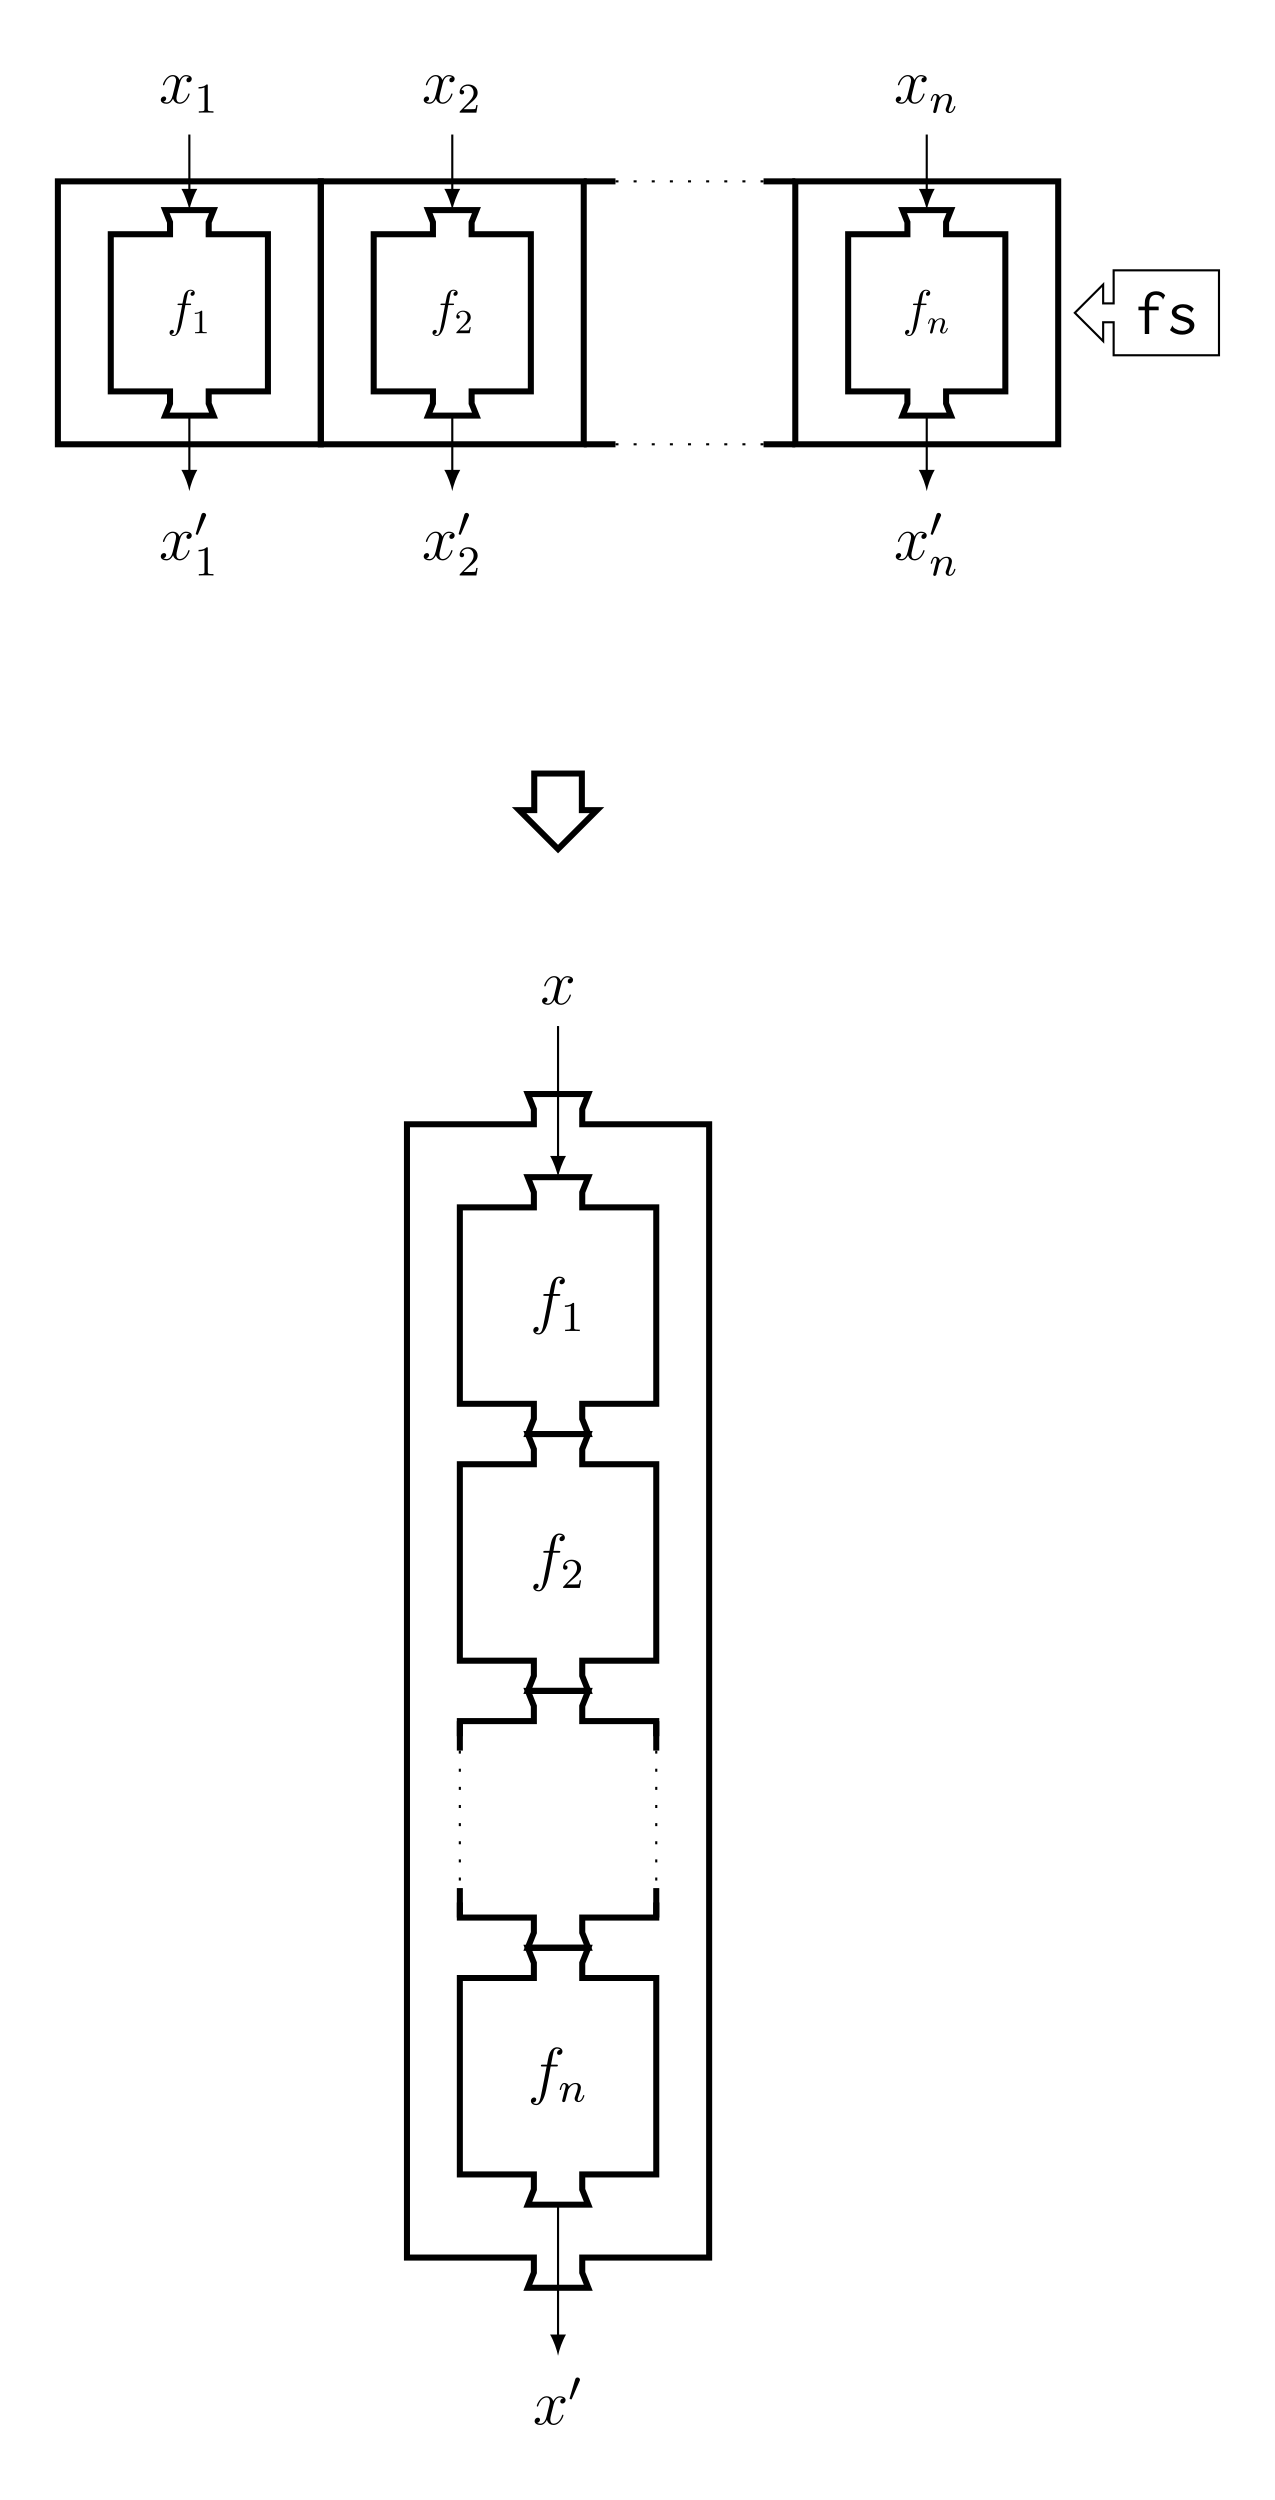
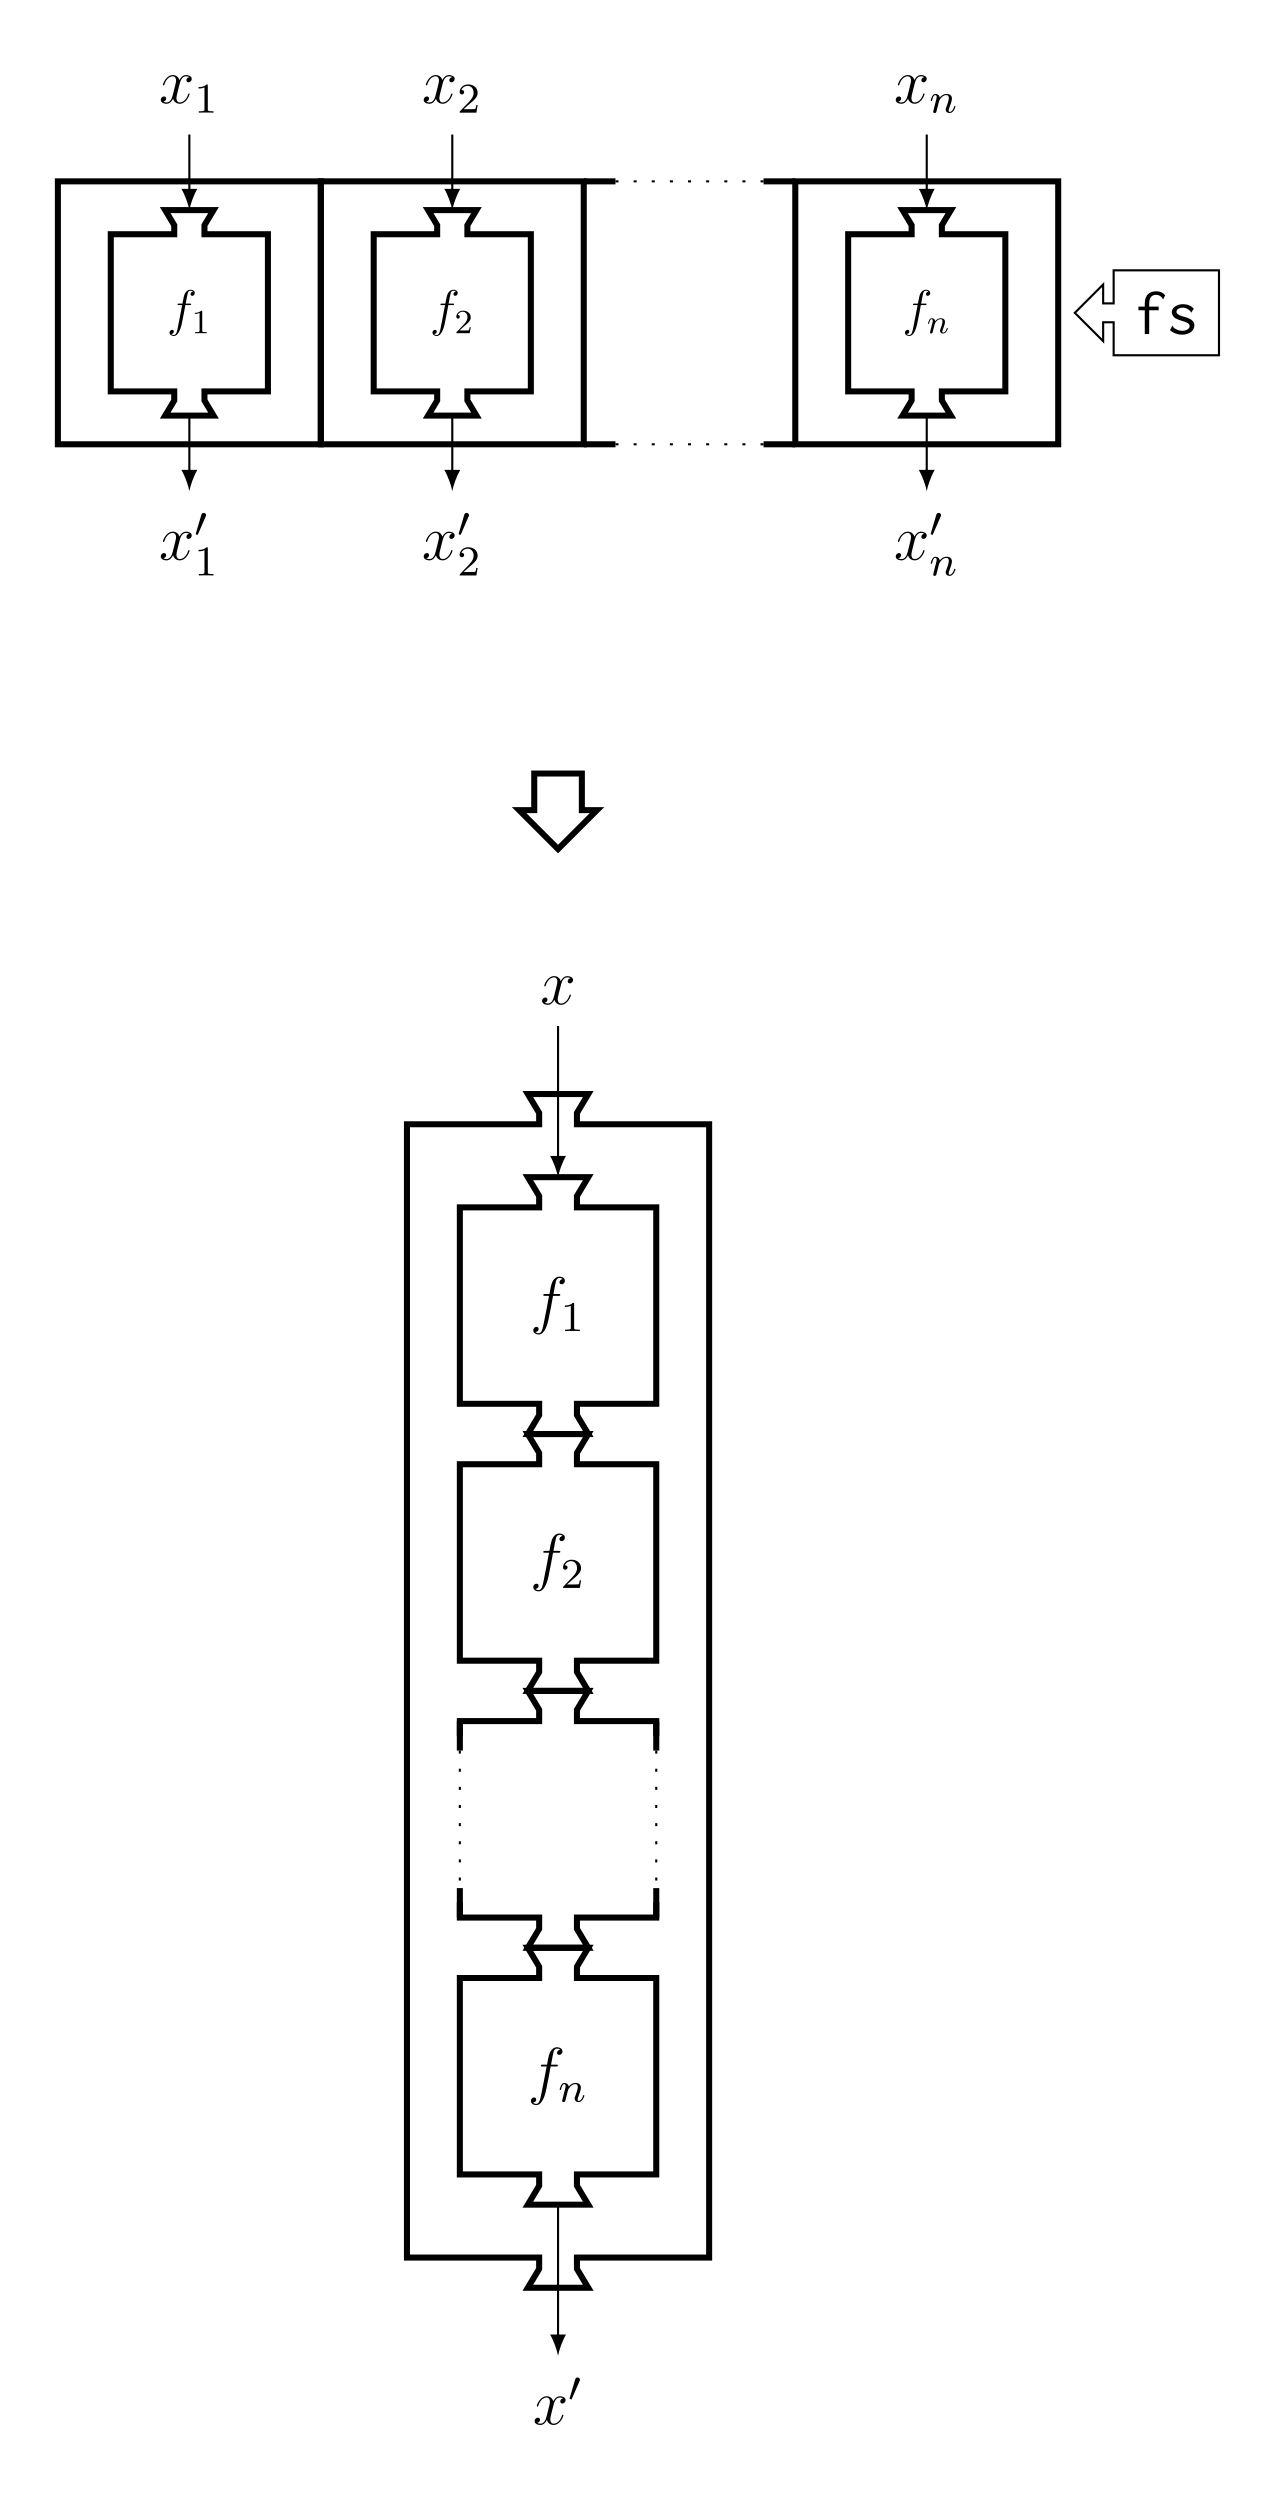
<svg xmlns="http://www.w3.org/2000/svg" xmlns:xlink="http://www.w3.org/1999/xlink" width="239.17pt" height="468.995pt" viewBox="0 0 239.17 468.995" version="1.1">
  <defs>
    <g>
      <symbol overflow="visible" id="glyph0-0">
        <path style="stroke:none;" d="" />
      </symbol>
      <symbol overflow="visible" id="glyph0-1">
        <path style="stroke:none;" d="M 4.266 -3.844 C 4.453 -3.844 4.531 -3.844 4.531 -4.031 C 4.531 -4.125 4.453 -4.125 4.281 -4.125 L 3.516 -4.125 C 3.688 -5.109 3.828 -5.781 3.906 -6.094 C 3.953 -6.328 4.156 -6.547 4.406 -6.547 C 4.609 -6.547 4.812 -6.453 4.906 -6.375 C 4.531 -6.328 4.422 -6.047 4.422 -5.891 C 4.422 -5.703 4.562 -5.578 4.75 -5.578 C 4.938 -5.578 5.219 -5.75 5.219 -6.109 C 5.219 -6.516 4.812 -6.734 4.406 -6.734 C 3.984 -6.734 3.578 -6.422 3.391 -6.047 C 3.219 -5.719 3.125 -5.375 2.906 -4.125 L 2.266 -4.125 C 2.078 -4.125 1.984 -4.125 1.984 -3.953 C 1.984 -3.844 2.047 -3.844 2.234 -3.844 L 2.844 -3.844 C 2.672 -2.953 2.281 -0.797 2.062 0.234 C 1.906 1.062 1.766 1.766 1.281 1.766 C 1.25 1.766 0.969 1.766 0.797 1.578 C 1.297 1.547 1.297 1.125 1.297 1.109 C 1.297 0.922 1.141 0.797 0.969 0.797 C 0.781 0.797 0.484 0.969 0.484 1.328 C 0.484 1.734 0.906 1.953 1.281 1.953 C 2.25 1.953 2.656 0.203 2.766 -0.281 C 2.938 -1.016 3.406 -3.562 3.453 -3.844 Z M 4.266 -3.844 " />
      </symbol>
      <symbol overflow="visible" id="glyph1-0">
        <path style="stroke:none;" d="" />
      </symbol>
      <symbol overflow="visible" id="glyph1-1">
        <path style="stroke:none;" d="M 2 -4.062 C 2 -4.234 1.984 -4.234 1.812 -4.234 C 1.562 -3.984 1.219 -3.828 0.609 -3.828 L 0.609 -3.625 C 0.781 -3.625 1.125 -3.625 1.5 -3.797 L 1.5 -0.516 C 1.5 -0.281 1.484 -0.203 0.875 -0.203 L 0.656 -0.203 L 0.656 0 C 0.906 -0.016 1.453 -0.016 1.75 -0.016 C 2.031 -0.016 2.594 -0.016 2.844 0 L 2.844 -0.203 L 2.625 -0.203 C 2.016 -0.203 2 -0.281 2 -0.516 Z M 2 -4.062 " />
      </symbol>
      <symbol overflow="visible" id="glyph1-2">
        <path style="stroke:none;" d="M 1.797 -1.297 C 1.906 -1.391 2.172 -1.609 2.266 -1.703 C 2.672 -2.062 3.047 -2.406 3.047 -2.984 C 3.047 -3.75 2.406 -4.234 1.609 -4.234 C 0.844 -4.234 0.344 -3.656 0.344 -3.094 C 0.344 -2.781 0.594 -2.734 0.672 -2.734 C 0.812 -2.734 1 -2.828 1 -3.078 C 1 -3.406 0.688 -3.406 0.609 -3.406 C 0.797 -3.875 1.219 -4.031 1.531 -4.031 C 2.125 -4.031 2.438 -3.531 2.438 -2.984 C 2.438 -2.328 1.969 -1.844 1.219 -1.078 L 0.422 -0.25 C 0.344 -0.172 0.344 -0.156 0.344 0 L 2.859 0 L 3.047 -1.141 L 2.844 -1.141 C 2.828 -1.016 2.766 -0.688 2.703 -0.578 C 2.656 -0.516 2.172 -0.516 2.078 -0.516 L 0.938 -0.516 Z M 1.797 -1.297 " />
      </symbol>
      <symbol overflow="visible" id="glyph2-0">
        <path style="stroke:none;" d="" />
      </symbol>
      <symbol overflow="visible" id="glyph2-1">
        <path style="stroke:none;" d="M 1.281 -1.047 C 1.297 -1.141 1.359 -1.391 1.375 -1.484 C 1.469 -1.828 1.469 -1.828 1.609 -2.047 C 1.828 -2.359 2.125 -2.641 2.547 -2.641 C 2.781 -2.641 2.906 -2.5 2.906 -2.203 C 2.906 -1.844 2.641 -1.125 2.531 -0.812 C 2.438 -0.594 2.438 -0.562 2.438 -0.484 C 2.438 -0.109 2.734 0.062 3.016 0.062 C 3.641 0.062 3.906 -0.828 3.906 -0.906 C 3.906 -0.969 3.844 -1 3.812 -1 C 3.734 -1 3.719 -0.953 3.703 -0.891 C 3.547 -0.359 3.281 -0.109 3.031 -0.109 C 2.938 -0.109 2.875 -0.172 2.875 -0.328 C 2.875 -0.469 2.938 -0.609 3 -0.766 C 3.094 -1.016 3.375 -1.75 3.375 -2.109 C 3.375 -2.578 3.047 -2.812 2.578 -2.812 C 2.062 -2.812 1.734 -2.5 1.547 -2.25 C 1.5 -2.609 1.219 -2.812 0.906 -2.812 C 0.672 -2.812 0.516 -2.672 0.406 -2.469 C 0.25 -2.172 0.188 -1.844 0.188 -1.844 C 0.188 -1.781 0.234 -1.75 0.281 -1.75 C 0.375 -1.75 0.375 -1.781 0.422 -1.938 C 0.5 -2.25 0.609 -2.641 0.875 -2.641 C 1.047 -2.641 1.078 -2.469 1.078 -2.328 C 1.078 -2.219 1.047 -2.094 1 -1.891 C 0.984 -1.844 0.891 -1.453 0.859 -1.375 L 0.625 -0.422 C 0.609 -0.312 0.562 -0.156 0.562 -0.141 C 0.562 0.016 0.688 0.062 0.766 0.062 C 0.891 0.062 0.984 -0.016 1.031 -0.094 C 1.047 -0.125 1.094 -0.344 1.125 -0.484 Z M 1.281 -1.047 " />
      </symbol>
      <symbol overflow="visible" id="glyph3-0">
        <path style="stroke:none;" d="" />
      </symbol>
      <symbol overflow="visible" id="glyph3-1">
        <path style="stroke:none;" d="M 4.094 -8.016 C 3.797 -8.016 3.516 -7.969 3.25 -7.891 C 3 -7.812 2.766 -7.656 2.562 -7.484 C 2.359 -7.297 2.203 -7.047 2.109 -6.766 C 1.984 -6.453 1.938 -6.094 1.938 -5.672 L 1.938 -5.141 L 0.75 -5.141 L 0.75 -4.453 L 1.938 -4.453 L 1.938 0 L 2.766 0 L 2.766 -4.453 L 4.547 -4.453 L 4.547 -5.141 L 2.766 -5.141 L 2.766 -5.562 C 2.766 -5.891 2.797 -6.188 2.844 -6.406 C 2.922 -6.641 3 -6.828 3.125 -6.953 C 3.234 -7.094 3.375 -7.203 3.531 -7.25 C 3.688 -7.312 3.859 -7.344 4.062 -7.344 C 4.312 -7.344 4.547 -7.281 4.75 -7.172 C 4.953 -7.047 5.125 -6.891 5.266 -6.719 C 5.266 -6.688 5.281 -6.641 5.281 -6.578 C 5.281 -6.516 5.312 -6.484 5.375 -6.484 L 5.766 -7.266 C 5.359 -7.766 4.797 -8.016 4.094 -8.016 Z M 4.094 -8.016 " />
      </symbol>
      <symbol overflow="visible" id="glyph3-2">
        <path style="stroke:none;" d="M 5.156 -4.734 C 4.656 -5.312 3.969 -5.594 3.125 -5.594 C 2.828 -5.594 2.547 -5.547 2.297 -5.469 C 2.031 -5.375 1.812 -5.266 1.625 -5.141 C 1.438 -5.016 1.297 -4.859 1.188 -4.672 C 1.078 -4.5 1.031 -4.312 1.031 -4.125 C 1.031 -3.938 1.062 -3.797 1.125 -3.641 C 1.188 -3.484 1.266 -3.359 1.375 -3.25 C 1.484 -3.125 1.594 -3.031 1.719 -2.938 C 1.859 -2.875 2.062 -2.766 2.344 -2.656 C 2.453 -2.625 2.688 -2.547 3.031 -2.438 C 3.547 -2.281 3.891 -2.141 4.094 -2 C 4.281 -1.859 4.375 -1.672 4.375 -1.469 C 4.375 -1.344 4.344 -1.219 4.25 -1.094 C 4.172 -1 4.062 -0.906 3.938 -0.844 C 3.797 -0.75 3.656 -0.688 3.484 -0.656 C 3.328 -0.625 3.172 -0.594 3.016 -0.594 C 2.859 -0.594 2.719 -0.609 2.562 -0.641 C 2.406 -0.656 2.266 -0.688 2.156 -0.75 C 1.891 -0.859 1.703 -0.969 1.562 -1.047 C 1.438 -1.141 1.344 -1.234 1.297 -1.297 C 1.25 -1.375 1.234 -1.438 1.219 -1.484 C 1.203 -1.547 1.188 -1.578 1.172 -1.609 L 0.688 -0.734 C 1.297 -0.172 2.062 0.125 2.984 0.125 C 3.328 0.125 3.656 0.078 3.938 -0.031 C 4.203 -0.109 4.453 -0.234 4.656 -0.391 C 4.859 -0.547 5 -0.734 5.109 -0.953 C 5.219 -1.172 5.266 -1.406 5.266 -1.641 C 5.266 -2.016 5.109 -2.312 4.828 -2.562 C 4.547 -2.828 4.062 -3.031 3.375 -3.219 C 3.078 -3.297 2.828 -3.375 2.656 -3.453 C 2.469 -3.531 2.312 -3.594 2.219 -3.672 C 2.109 -3.734 2.031 -3.812 1.984 -3.891 C 1.938 -3.969 1.906 -4.047 1.906 -4.141 C 1.906 -4.281 1.953 -4.391 2.016 -4.5 C 2.062 -4.594 2.156 -4.672 2.266 -4.734 C 2.359 -4.797 2.5 -4.859 2.625 -4.875 C 2.766 -4.922 2.922 -4.938 3.078 -4.938 C 3.406 -4.938 3.703 -4.859 3.969 -4.703 C 4.234 -4.547 4.438 -4.375 4.578 -4.203 C 4.594 -4.172 4.609 -4.141 4.609 -4.078 C 4.609 -4.016 4.625 -4 4.656 -3.984 Z M 5.156 -4.734 " />
      </symbol>
      <symbol overflow="visible" id="glyph4-0">
        <path style="stroke:none;" d="" />
      </symbol>
      <symbol overflow="visible" id="glyph4-1">
        <path style="stroke:none;" d="M 5.672 -4.875 C 5.281 -4.812 5.141 -4.516 5.141 -4.297 C 5.141 -4 5.359 -3.906 5.531 -3.906 C 5.891 -3.906 6.141 -4.219 6.141 -4.547 C 6.141 -5.047 5.562 -5.266 5.062 -5.266 C 4.344 -5.266 3.938 -4.547 3.828 -4.328 C 3.547 -5.219 2.812 -5.266 2.594 -5.266 C 1.375 -5.266 0.734 -3.703 0.734 -3.438 C 0.734 -3.391 0.781 -3.328 0.859 -3.328 C 0.953 -3.328 0.984 -3.406 1 -3.453 C 1.406 -4.781 2.219 -5.031 2.562 -5.031 C 3.094 -5.031 3.203 -4.531 3.203 -4.25 C 3.203 -3.984 3.125 -3.703 2.984 -3.125 L 2.578 -1.5 C 2.406 -0.781 2.062 -0.125 1.422 -0.125 C 1.359 -0.125 1.062 -0.125 0.812 -0.281 C 1.25 -0.359 1.344 -0.719 1.344 -0.859 C 1.344 -1.094 1.156 -1.25 0.938 -1.25 C 0.641 -1.25 0.328 -0.984 0.328 -0.609 C 0.328 -0.109 0.891 0.125 1.406 0.125 C 1.984 0.125 2.391 -0.328 2.641 -0.828 C 2.828 -0.125 3.438 0.125 3.875 0.125 C 5.094 0.125 5.734 -1.453 5.734 -1.703 C 5.734 -1.766 5.688 -1.812 5.625 -1.812 C 5.516 -1.812 5.5 -1.75 5.469 -1.656 C 5.141 -0.609 4.453 -0.125 3.906 -0.125 C 3.484 -0.125 3.266 -0.438 3.266 -0.922 C 3.266 -1.188 3.312 -1.375 3.5 -2.156 L 3.922 -3.797 C 4.094 -4.5 4.5 -5.031 5.062 -5.031 C 5.078 -5.031 5.422 -5.031 5.672 -4.875 Z M 5.672 -4.875 " />
      </symbol>
      <symbol overflow="visible" id="glyph4-2">
        <path style="stroke:none;" d="M 5.328 -4.812 C 5.562 -4.812 5.672 -4.812 5.672 -5.031 C 5.672 -5.156 5.562 -5.156 5.359 -5.156 L 4.391 -5.156 C 4.609 -6.391 4.781 -7.234 4.875 -7.609 C 4.953 -7.906 5.203 -8.172 5.516 -8.172 C 5.766 -8.172 6.016 -8.062 6.125 -7.953 C 5.672 -7.906 5.516 -7.562 5.516 -7.359 C 5.516 -7.125 5.703 -6.984 5.922 -6.984 C 6.172 -6.984 6.531 -7.188 6.531 -7.641 C 6.531 -8.141 6.031 -8.422 5.5 -8.422 C 4.984 -8.422 4.484 -8.031 4.25 -7.562 C 4.031 -7.141 3.906 -6.719 3.641 -5.156 L 2.828 -5.156 C 2.609 -5.156 2.484 -5.156 2.484 -4.938 C 2.484 -4.812 2.562 -4.812 2.797 -4.812 L 3.562 -4.812 C 3.344 -3.688 2.859 -0.984 2.578 0.281 C 2.375 1.328 2.203 2.203 1.609 2.203 C 1.562 2.203 1.219 2.203 1 1.969 C 1.609 1.922 1.609 1.406 1.609 1.391 C 1.609 1.141 1.438 1 1.203 1 C 0.969 1 0.609 1.203 0.609 1.656 C 0.609 2.172 1.141 2.438 1.609 2.438 C 2.828 2.438 3.328 0.25 3.453 -0.344 C 3.672 -1.266 4.25 -4.453 4.312 -4.812 Z M 5.328 -4.812 " />
      </symbol>
      <symbol overflow="visible" id="glyph5-0">
        <path style="stroke:none;" d="" />
      </symbol>
      <symbol overflow="visible" id="glyph5-1">
        <path style="stroke:none;" d="M 2.5 -5.078 C 2.5 -5.297 2.484 -5.297 2.266 -5.297 C 1.938 -4.984 1.516 -4.797 0.766 -4.797 L 0.766 -4.531 C 0.984 -4.531 1.406 -4.531 1.875 -4.734 L 1.875 -0.656 C 1.875 -0.359 1.844 -0.266 1.094 -0.266 L 0.812 -0.266 L 0.812 0 C 1.141 -0.031 1.828 -0.031 2.188 -0.031 C 2.547 -0.031 3.234 -0.031 3.562 0 L 3.562 -0.266 L 3.281 -0.266 C 2.531 -0.266 2.5 -0.359 2.5 -0.656 Z M 2.5 -5.078 " />
      </symbol>
      <symbol overflow="visible" id="glyph5-2">
        <path style="stroke:none;" d="M 2.25 -1.625 C 2.375 -1.75 2.703 -2.016 2.844 -2.125 C 3.328 -2.578 3.797 -3.016 3.797 -3.734 C 3.797 -4.688 3 -5.297 2.016 -5.297 C 1.047 -5.297 0.422 -4.578 0.422 -3.859 C 0.422 -3.469 0.734 -3.422 0.844 -3.422 C 1.016 -3.422 1.266 -3.531 1.266 -3.844 C 1.266 -4.25 0.859 -4.25 0.766 -4.25 C 1 -4.844 1.531 -5.031 1.922 -5.031 C 2.656 -5.031 3.047 -4.406 3.047 -3.734 C 3.047 -2.906 2.469 -2.297 1.516 -1.344 L 0.516 -0.297 C 0.422 -0.219 0.422 -0.203 0.422 0 L 3.562 0 L 3.797 -1.422 L 3.547 -1.422 C 3.531 -1.266 3.469 -0.875 3.375 -0.719 C 3.328 -0.656 2.719 -0.656 2.594 -0.656 L 1.172 -0.656 Z M 2.25 -1.625 " />
      </symbol>
      <symbol overflow="visible" id="glyph6-0">
        <path style="stroke:none;" d="" />
      </symbol>
      <symbol overflow="visible" id="glyph6-1">
        <path style="stroke:none;" d="M 2.109 -3.781 C 2.156 -3.875 2.188 -3.938 2.188 -4.016 C 2.188 -4.281 1.938 -4.453 1.719 -4.453 C 1.406 -4.453 1.312 -4.172 1.281 -4.062 L 0.266 -0.625 C 0.234 -0.531 0.234 -0.516 0.234 -0.5 C 0.234 -0.438 0.281 -0.422 0.359 -0.391 C 0.516 -0.328 0.531 -0.328 0.547 -0.328 C 0.562 -0.328 0.609 -0.328 0.672 -0.469 Z M 2.109 -3.781 " />
      </symbol>
      <symbol overflow="visible" id="glyph7-0">
        <path style="stroke:none;" d="" />
      </symbol>
      <symbol overflow="visible" id="glyph7-1">
        <path style="stroke:none;" d="M 1.594 -1.312 C 1.625 -1.422 1.703 -1.734 1.719 -1.844 C 1.828 -2.281 1.828 -2.281 2.016 -2.547 C 2.281 -2.938 2.656 -3.297 3.188 -3.297 C 3.469 -3.297 3.641 -3.125 3.641 -2.75 C 3.641 -2.312 3.312 -1.406 3.156 -1.016 C 3.047 -0.75 3.047 -0.703 3.047 -0.594 C 3.047 -0.141 3.422 0.078 3.766 0.078 C 4.547 0.078 4.875 -1.031 4.875 -1.141 C 4.875 -1.219 4.812 -1.25 4.75 -1.25 C 4.656 -1.25 4.641 -1.188 4.625 -1.109 C 4.438 -0.453 4.094 -0.141 3.797 -0.141 C 3.672 -0.141 3.609 -0.219 3.609 -0.406 C 3.609 -0.594 3.672 -0.766 3.75 -0.969 C 3.859 -1.266 4.219 -2.188 4.219 -2.625 C 4.219 -3.234 3.797 -3.516 3.234 -3.516 C 2.578 -3.516 2.172 -3.125 1.938 -2.828 C 1.875 -3.266 1.531 -3.516 1.125 -3.516 C 0.844 -3.516 0.641 -3.328 0.516 -3.078 C 0.312 -2.703 0.234 -2.312 0.234 -2.297 C 0.234 -2.219 0.297 -2.188 0.359 -2.188 C 0.469 -2.188 0.469 -2.219 0.531 -2.438 C 0.625 -2.828 0.766 -3.297 1.094 -3.297 C 1.312 -3.297 1.359 -3.094 1.359 -2.922 C 1.359 -2.766 1.312 -2.625 1.25 -2.359 C 1.234 -2.297 1.109 -1.828 1.078 -1.719 L 0.781 -0.516 C 0.75 -0.391 0.703 -0.203 0.703 -0.172 C 0.703 0.016 0.859 0.078 0.969 0.078 C 1.109 0.078 1.234 -0.016 1.281 -0.109 C 1.312 -0.156 1.375 -0.438 1.406 -0.594 Z M 1.594 -1.312 " />
      </symbol>
    </g>
  </defs>
  <g id="surface1">
    <path style=" stroke:none;fill-rule:nonzero;fill:rgb(100%,100%,100%);fill-opacity:1;" d="M 0 469 L 0 0 L 239.172 0 L 239.172 469 Z M 0 469 " />
-     <path style="fill:none;stroke-width:1.134;stroke-linecap:butt;stroke-linejoin:miter;stroke:rgb(0%,0%,0%);stroke-opacity:1;stroke-miterlimit:10;" d="M -14.742 -14.739 L -14.742 14.742 L -3.628 14.742 L -3.628 17.007 L -4.535 19.277 L 4.536 19.277 L 3.629 17.007 L 3.629 14.742 L 14.739 14.742 L 14.739 -14.739 L 3.629 -14.739 L 3.629 -17.008 L 4.536 -19.278 L -4.535 -19.278 L -3.628 -17.008 L -3.628 -14.739 Z M -14.742 -14.739 " transform="matrix(1,0,0,-1,35.523,58.687)" />
+     <path style="fill:none;stroke-width:1.134;stroke-linecap:butt;stroke-linejoin:miter;stroke:rgb(0%,0%,0%);stroke-opacity:1;stroke-miterlimit:10;" d="M -14.742 -14.739 L -14.742 14.742 L -2.836 14.742 L -2.836 16.441 L -4.535 19.277 L 4.536 19.277 L 2.836 16.441 L 2.836 14.742 L 14.739 14.742 L 14.739 -14.739 L 2.836 -14.739 L 2.836 -16.442 L 4.536 -19.278 L -4.535 -19.278 L -2.836 -16.442 L -2.836 -14.739 Z M -14.742 -14.739 " transform="matrix(1,0,0,-1,35.523,58.687)" />
    <g style="fill:rgb(0%,0%,0%);fill-opacity:1;">
      <use xlink:href="#glyph0-1" x="31.322" y="61.078" />
    </g>
    <g style="fill:rgb(0%,0%,0%);fill-opacity:1;">
      <use xlink:href="#glyph1-1" x="35.938" y="62.512" />
    </g>
-     <path style="fill:none;stroke-width:1.134;stroke-linecap:butt;stroke-linejoin:miter;stroke:rgb(0%,0%,0%);stroke-opacity:1;stroke-miterlimit:10;" d="M 34.582 -14.739 L 34.582 14.742 L 45.696 14.742 L 45.696 17.007 L 44.789 19.277 L 53.86 19.277 L 52.954 17.007 L 52.954 14.742 L 64.063 14.742 L 64.063 -14.739 L 52.954 -14.739 L 52.954 -17.008 L 53.86 -19.278 L 44.789 -19.278 L 45.696 -17.008 L 45.696 -14.739 Z M 34.582 -14.739 " transform="matrix(1,0,0,-1,35.523,58.687)" />
+     <path style="fill:none;stroke-width:1.134;stroke-linecap:butt;stroke-linejoin:miter;stroke:rgb(0%,0%,0%);stroke-opacity:1;stroke-miterlimit:10;" d="M 34.582 -14.739 L 34.582 14.742 L 46.489 14.742 L 46.489 16.441 L 44.789 19.277 L 53.86 19.277 L 52.157 16.441 L 52.157 14.742 L 64.063 14.742 L 64.063 -14.739 L 52.157 -14.739 L 52.157 -16.442 L 53.86 -19.278 L 44.789 -19.278 L 46.489 -16.442 L 46.489 -14.739 Z M 34.582 -14.739 " transform="matrix(1,0,0,-1,35.523,58.687)" />
    <g style="fill:rgb(0%,0%,0%);fill-opacity:1;">
      <use xlink:href="#glyph0-1" x="80.645" y="61.078" />
    </g>
    <g style="fill:rgb(0%,0%,0%);fill-opacity:1;">
      <use xlink:href="#glyph1-2" x="85.261" y="62.512" />
    </g>
-     <path style="fill:none;stroke-width:1.134;stroke-linecap:butt;stroke-linejoin:miter;stroke:rgb(0%,0%,0%);stroke-opacity:1;stroke-miterlimit:10;" d="M 123.59 -14.739 L 123.59 14.742 L 134.704 14.742 L 134.704 17.007 L 133.797 19.277 L 142.868 19.277 L 141.961 17.007 L 141.961 14.742 L 153.075 14.742 L 153.075 -14.739 L 141.961 -14.739 L 141.961 -17.008 L 142.868 -19.278 L 133.797 -19.278 L 134.704 -17.008 L 134.704 -14.739 Z M 123.59 -14.739 " transform="matrix(1,0,0,-1,35.523,58.687)" />
+     <path style="fill:none;stroke-width:1.134;stroke-linecap:butt;stroke-linejoin:miter;stroke:rgb(0%,0%,0%);stroke-opacity:1;stroke-miterlimit:10;" d="M 123.59 -14.739 L 123.59 14.742 L 135.497 14.742 L 135.497 16.441 L 133.797 19.277 L 142.868 19.277 L 141.168 16.441 L 141.168 14.742 L 153.075 14.742 L 153.075 -14.739 L 141.168 -14.739 L 141.168 -16.442 L 142.868 -19.278 L 133.797 -19.278 L 135.497 -16.442 L 135.497 -14.739 Z M 123.59 -14.739 " transform="matrix(1,0,0,-1,35.523,58.687)" />
    <g style="fill:rgb(0%,0%,0%);fill-opacity:1;">
      <use xlink:href="#glyph0-1" x="169.291" y="61.078" />
    </g>
    <g style="fill:rgb(0%,0%,0%);fill-opacity:1;">
      <use xlink:href="#glyph2-1" x="173.907" y="62.512" />
    </g>
    <path style="fill:none;stroke-width:0.399;stroke-linecap:butt;stroke-linejoin:miter;stroke:rgb(0%,0%,0%);stroke-opacity:1;stroke-miterlimit:10;" d="M 193.157 7.968 L 193.157 -7.965 L 173.395 -7.965 L 173.395 -1.77 L 171.426 -1.77 L 171.426 -5.317 L 166.11 -0.001 L 171.426 5.316 L 171.426 1.773 L 173.395 1.773 L 173.395 7.968 Z M 193.157 7.968 " transform="matrix(1,0,0,-1,35.523,58.687)" />
    <g style="fill:rgb(0%,0%,0%);fill-opacity:1;">
      <use xlink:href="#glyph3-1" x="212.819" y="62.656" />
      <use xlink:href="#glyph3-2" x="218.797" y="62.656" />
    </g>
    <path style="fill:none;stroke-width:1.134;stroke-linecap:butt;stroke-linejoin:miter;stroke:rgb(0%,0%,0%);stroke-opacity:1;stroke-miterlimit:10;" d="M -24.664 24.664 L -24.664 -24.661 L 24.661 -24.661 L 24.661 24.664 Z M -24.664 24.664 " transform="matrix(1,0,0,-1,35.523,58.687)" />
    <path style="fill:none;stroke-width:0.399;stroke-linecap:butt;stroke-linejoin:miter;stroke:rgb(0%,0%,0%);stroke-opacity:1;stroke-miterlimit:10;" d="M 0 22.863 L 0 33.449 " transform="matrix(1,0,0,-1,35.523,58.687)" />
    <path style=" stroke:none;fill-rule:nonzero;fill:rgb(0%,0%,0%);fill-opacity:1;" d="M 35.523 39.41 C 35.723 38.348 36.32 36.621 37.016 35.426 L 34.027 35.426 C 34.727 36.621 35.324 38.348 35.523 39.41 " />
    <g style="fill:rgb(0%,0%,0%);fill-opacity:1;">
      <use xlink:href="#glyph4-1" x="29.831" y="19.344" />
    </g>
    <g style="fill:rgb(0%,0%,0%);fill-opacity:1;">
      <use xlink:href="#glyph5-1" x="36.483" y="21.137" />
    </g>
    <path style="fill:none;stroke-width:0.399;stroke-linecap:butt;stroke-linejoin:miter;stroke:rgb(0%,0%,0%);stroke-opacity:1;stroke-miterlimit:10;" d="M 0 -19.278 L 0 -29.864 " transform="matrix(1,0,0,-1,35.523,58.687)" />
    <path style=" stroke:none;fill-rule:nonzero;fill:rgb(0%,0%,0%);fill-opacity:1;" d="M 35.523 92.137 C 35.723 91.074 36.32 89.348 37.016 88.152 L 34.027 88.152 C 34.727 89.348 35.324 91.074 35.523 92.137 " />
    <g style="fill:rgb(0%,0%,0%);fill-opacity:1;">
      <use xlink:href="#glyph4-1" x="29.831" y="105.003" />
    </g>
    <g style="fill:rgb(0%,0%,0%);fill-opacity:1;">
      <use xlink:href="#glyph6-1" x="36.483" y="100.665" />
    </g>
    <g style="fill:rgb(0%,0%,0%);fill-opacity:1;">
      <use xlink:href="#glyph5-1" x="36.483" y="107.959" />
    </g>
    <path style="fill:none;stroke-width:1.134;stroke-linecap:butt;stroke-linejoin:miter;stroke:rgb(0%,0%,0%);stroke-opacity:1;stroke-miterlimit:10;" d="M 24.661 24.664 L 24.661 -24.661 L 73.985 -24.661 L 73.985 24.664 Z M 24.661 24.664 " transform="matrix(1,0,0,-1,35.523,58.687)" />
    <path style="fill:none;stroke-width:0.399;stroke-linecap:butt;stroke-linejoin:miter;stroke:rgb(0%,0%,0%);stroke-opacity:1;stroke-miterlimit:10;" d="M 49.325 22.863 L 49.325 33.449 " transform="matrix(1,0,0,-1,35.523,58.687)" />
    <path style=" stroke:none;fill-rule:nonzero;fill:rgb(0%,0%,0%);fill-opacity:1;" d="M 84.848 39.41 C 85.047 38.348 85.645 36.621 86.34 35.426 L 83.352 35.426 C 84.051 36.621 84.648 38.348 84.848 39.41 " />
    <g style="fill:rgb(0%,0%,0%);fill-opacity:1;">
      <use xlink:href="#glyph4-1" x="79.154" y="19.344" />
    </g>
    <g style="fill:rgb(0%,0%,0%);fill-opacity:1;">
      <use xlink:href="#glyph5-2" x="85.806" y="21.137" />
    </g>
    <path style="fill:none;stroke-width:0.399;stroke-linecap:butt;stroke-linejoin:miter;stroke:rgb(0%,0%,0%);stroke-opacity:1;stroke-miterlimit:10;" d="M 49.325 -19.278 L 49.325 -29.864 " transform="matrix(1,0,0,-1,35.523,58.687)" />
    <path style=" stroke:none;fill-rule:nonzero;fill:rgb(0%,0%,0%);fill-opacity:1;" d="M 84.848 92.137 C 85.047 91.074 85.645 89.348 86.34 88.152 L 83.352 88.152 C 84.051 89.348 84.648 91.074 84.848 92.137 " />
    <g style="fill:rgb(0%,0%,0%);fill-opacity:1;">
      <use xlink:href="#glyph4-1" x="79.154" y="105.003" />
    </g>
    <g style="fill:rgb(0%,0%,0%);fill-opacity:1;">
      <use xlink:href="#glyph6-1" x="85.806" y="100.665" />
    </g>
    <g style="fill:rgb(0%,0%,0%);fill-opacity:1;">
      <use xlink:href="#glyph5-2" x="85.806" y="107.959" />
    </g>
    <path style="fill:none;stroke-width:1.134;stroke-linecap:butt;stroke-linejoin:miter;stroke:rgb(0%,0%,0%);stroke-opacity:1;stroke-miterlimit:10;" d="M 113.672 24.664 L 113.672 -24.661 L 162.993 -24.661 L 162.993 24.664 Z M 113.672 24.664 " transform="matrix(1,0,0,-1,35.523,58.687)" />
    <path style="fill:none;stroke-width:0.399;stroke-linecap:butt;stroke-linejoin:miter;stroke:rgb(0%,0%,0%);stroke-opacity:1;stroke-miterlimit:10;" d="M 138.332 22.863 L 138.332 33.449 " transform="matrix(1,0,0,-1,35.523,58.687)" />
    <path style=" stroke:none;fill-rule:nonzero;fill:rgb(0%,0%,0%);fill-opacity:1;" d="M 173.855 39.41 C 174.055 38.348 174.652 36.621 175.352 35.426 L 172.359 35.426 C 173.059 36.621 173.656 38.348 173.855 39.41 " />
    <g style="fill:rgb(0%,0%,0%);fill-opacity:1;">
      <use xlink:href="#glyph4-1" x="167.71" y="19.344" />
    </g>
    <g style="fill:rgb(0%,0%,0%);fill-opacity:1;">
      <use xlink:href="#glyph7-1" x="174.362" y="21.137" />
    </g>
    <path style="fill:none;stroke-width:0.399;stroke-linecap:butt;stroke-linejoin:miter;stroke:rgb(0%,0%,0%);stroke-opacity:1;stroke-miterlimit:10;" d="M 138.332 -19.278 L 138.332 -29.864 " transform="matrix(1,0,0,-1,35.523,58.687)" />
    <path style=" stroke:none;fill-rule:nonzero;fill:rgb(0%,0%,0%);fill-opacity:1;" d="M 173.855 92.137 C 174.055 91.074 174.652 89.348 175.352 88.152 L 172.359 88.152 C 173.059 89.348 173.656 91.074 173.855 92.137 " />
    <g style="fill:rgb(0%,0%,0%);fill-opacity:1;">
      <use xlink:href="#glyph4-1" x="167.71" y="105.003" />
    </g>
    <g style="fill:rgb(0%,0%,0%);fill-opacity:1;">
      <use xlink:href="#glyph6-1" x="174.362" y="100.665" />
    </g>
    <g style="fill:rgb(0%,0%,0%);fill-opacity:1;">
      <use xlink:href="#glyph7-1" x="174.362" y="107.959" />
    </g>
    <path style="fill:none;stroke-width:1.134;stroke-linecap:butt;stroke-linejoin:miter;stroke:rgb(0%,0%,0%);stroke-opacity:1;stroke-miterlimit:10;" d="M 73.985 24.664 L 79.938 24.664 M 107.719 24.664 L 113.672 24.664 " transform="matrix(1,0,0,-1,35.523,58.687)" />
    <path style="fill:none;stroke-width:0.399;stroke-linecap:butt;stroke-linejoin:miter;stroke:rgb(0%,0%,0%);stroke-opacity:1;stroke-dasharray:0.567,2.835;stroke-miterlimit:10;" d="M 79.938 24.664 L 107.719 24.664 " transform="matrix(1,0,0,-1,35.523,58.687)" />
    <path style="fill:none;stroke-width:1.134;stroke-linecap:butt;stroke-linejoin:miter;stroke:rgb(0%,0%,0%);stroke-opacity:1;stroke-miterlimit:10;" d="M 73.985 -24.661 L 79.938 -24.661 M 107.719 -24.661 L 113.672 -24.661 " transform="matrix(1,0,0,-1,35.523,58.687)" />
    <path style="fill:none;stroke-width:0.399;stroke-linecap:butt;stroke-linejoin:miter;stroke:rgb(0%,0%,0%);stroke-opacity:1;stroke-dasharray:0.567,2.835;stroke-miterlimit:10;" d="M 79.938 -24.661 L 107.719 -24.661 " transform="matrix(1,0,0,-1,35.523,58.687)" />
-     <path style="fill:none;stroke-width:1.134;stroke-linecap:butt;stroke-linejoin:miter;stroke:rgb(0%,0%,0%);stroke-opacity:1;stroke-miterlimit:10;" d="M 50.743 -204.665 L 50.743 -167.813 L 64.629 -167.813 L 64.629 -164.977 L 63.497 -162.145 L 74.836 -162.145 L 73.704 -164.977 L 73.704 -167.813 L 87.59 -167.813 L 87.59 -204.665 L 73.704 -204.665 L 73.704 -207.5 L 74.836 -210.333 L 63.497 -210.333 L 64.629 -207.5 L 64.629 -204.665 Z M 50.743 -204.665 " transform="matrix(1,0,0,-1,35.523,58.687)" />
+     <path style="fill:none;stroke-width:1.134;stroke-linecap:butt;stroke-linejoin:miter;stroke:rgb(0%,0%,0%);stroke-opacity:1;stroke-miterlimit:10;" d="M 50.743 -204.665 L 50.743 -167.813 L 65.622 -167.813 L 65.622 -165.688 L 63.497 -162.145 L 74.836 -162.145 L 72.711 -165.688 L 72.711 -167.813 L 87.59 -167.813 L 87.59 -204.665 L 72.711 -204.665 L 72.711 -206.79 L 74.836 -210.333 L 63.497 -210.333 L 65.622 -206.79 L 65.622 -204.665 Z M 50.743 -204.665 " transform="matrix(1,0,0,-1,35.523,58.687)" />
    <g style="fill:rgb(0%,0%,0%);fill-opacity:1;">
      <use xlink:href="#glyph4-2" x="99.437" y="247.912" />
    </g>
    <g style="fill:rgb(0%,0%,0%);fill-opacity:1;">
      <use xlink:href="#glyph5-1" x="105.207" y="249.706" />
    </g>
-     <path style="fill:none;stroke-width:1.134;stroke-linecap:butt;stroke-linejoin:miter;stroke:rgb(0%,0%,0%);stroke-opacity:1;stroke-miterlimit:10;" d="M 50.743 -252.856 L 50.743 -216.004 L 64.629 -216.004 L 64.629 -213.168 L 63.497 -210.333 L 74.836 -210.333 L 73.704 -213.168 L 73.704 -216.004 L 87.59 -216.004 L 87.59 -252.856 L 73.704 -252.856 L 73.704 -255.688 L 74.836 -258.524 L 63.497 -258.524 L 64.629 -255.688 L 64.629 -252.856 Z M 50.743 -252.856 " transform="matrix(1,0,0,-1,35.523,58.687)" />
+     <path style="fill:none;stroke-width:1.134;stroke-linecap:butt;stroke-linejoin:miter;stroke:rgb(0%,0%,0%);stroke-opacity:1;stroke-miterlimit:10;" d="M 50.743 -252.856 L 50.743 -216.004 L 65.622 -216.004 L 65.622 -213.875 L 63.497 -210.333 L 74.836 -210.333 L 72.711 -213.875 L 72.711 -216.004 L 87.59 -216.004 L 87.59 -252.856 L 72.711 -252.856 L 72.711 -254.981 L 74.836 -258.524 L 63.497 -258.524 L 65.622 -254.981 L 65.622 -252.856 Z M 50.743 -252.856 " transform="matrix(1,0,0,-1,35.523,58.687)" />
    <g style="fill:rgb(0%,0%,0%);fill-opacity:1;">
      <use xlink:href="#glyph4-2" x="99.437" y="296.101" />
    </g>
    <g style="fill:rgb(0%,0%,0%);fill-opacity:1;">
      <use xlink:href="#glyph5-2" x="105.207" y="297.895" />
    </g>
-     <path style="fill:none;stroke-width:1.134;stroke-linecap:butt;stroke-linejoin:miter;stroke:rgb(0%,0%,0%);stroke-opacity:1;stroke-miterlimit:10;" d="M 50.743 -301.043 L 50.743 -264.192 L 64.629 -264.192 L 64.629 -261.36 L 63.497 -258.524 L 74.836 -258.524 L 73.704 -261.36 L 73.704 -264.192 L 87.59 -264.192 L 87.59 -301.043 L 73.704 -301.043 L 73.704 -303.879 L 74.836 -306.711 L 63.497 -306.711 L 64.629 -303.879 L 64.629 -301.043 Z M 50.743 -301.043 " transform="matrix(1,0,0,-1,35.523,58.687)" />
-     <path style="fill:none;stroke-width:1.134;stroke-linecap:butt;stroke-linejoin:miter;stroke:rgb(0%,0%,0%);stroke-opacity:1;stroke-miterlimit:10;" d="M 50.743 -349.235 L 50.743 -312.383 L 64.629 -312.383 L 64.629 -309.547 L 63.497 -306.711 L 74.836 -306.711 L 73.704 -309.547 L 73.704 -312.383 L 87.59 -312.383 L 87.59 -349.235 L 73.704 -349.235 L 73.704 -352.067 L 74.836 -354.903 L 63.497 -354.903 L 64.629 -352.067 L 64.629 -349.235 Z M 50.743 -349.235 " transform="matrix(1,0,0,-1,35.523,58.687)" />
+     <path style="fill:none;stroke-width:1.134;stroke-linecap:butt;stroke-linejoin:miter;stroke:rgb(0%,0%,0%);stroke-opacity:1;stroke-miterlimit:10;" d="M 50.743 -301.043 L 50.743 -264.192 L 65.622 -264.192 L 65.622 -262.067 L 63.497 -258.524 L 74.836 -258.524 L 72.711 -262.067 L 72.711 -264.192 L 87.59 -264.192 L 87.59 -301.043 L 72.711 -301.043 L 72.711 -303.168 L 74.836 -306.711 L 63.497 -306.711 L 65.622 -303.168 L 65.622 -301.043 Z M 50.743 -301.043 " transform="matrix(1,0,0,-1,35.523,58.687)" />
+     <path style="fill:none;stroke-width:1.134;stroke-linecap:butt;stroke-linejoin:miter;stroke:rgb(0%,0%,0%);stroke-opacity:1;stroke-miterlimit:10;" d="M 50.743 -349.235 L 50.743 -312.383 L 65.622 -312.383 L 65.622 -310.258 L 63.497 -306.711 L 74.836 -306.711 L 72.711 -310.258 L 72.711 -312.383 L 87.59 -312.383 L 87.59 -349.235 L 72.711 -349.235 L 72.711 -351.36 L 74.836 -354.903 L 63.497 -354.903 L 65.622 -351.36 L 65.622 -349.235 Z M 50.743 -349.235 " transform="matrix(1,0,0,-1,35.523,58.687)" />
    <g style="fill:rgb(0%,0%,0%);fill-opacity:1;">
      <use xlink:href="#glyph4-2" x="98.985" y="392.479" />
    </g>
    <g style="fill:rgb(0%,0%,0%);fill-opacity:1;">
      <use xlink:href="#glyph7-1" x="104.755" y="394.273" />
    </g>
    <path style=" stroke:none;fill-rule:nonzero;fill:rgb(100%,100%,100%);fill-opacity:1;" d="M 83.43 325.715 L 83.43 356.895 L 125.949 356.895 L 125.949 325.715 Z M 83.43 325.715 " />
    <path style="fill:none;stroke-width:1.134;stroke-linecap:butt;stroke-linejoin:miter;stroke:rgb(0%,0%,0%);stroke-opacity:1;stroke-miterlimit:10;" d="M 50.743 -264.192 L 50.743 -269.719 M 50.743 -295.516 L 50.743 -301.043 " transform="matrix(1,0,0,-1,35.523,58.687)" />
    <path style="fill:none;stroke-width:0.399;stroke-linecap:butt;stroke-linejoin:miter;stroke:rgb(0%,0%,0%);stroke-opacity:1;stroke-dasharray:0.567,2.835;stroke-miterlimit:10;" d="M 50.743 -269.719 L 50.743 -295.516 " transform="matrix(1,0,0,-1,35.523,58.687)" />
    <path style="fill:none;stroke-width:1.134;stroke-linecap:butt;stroke-linejoin:miter;stroke:rgb(0%,0%,0%);stroke-opacity:1;stroke-miterlimit:10;" d="M 87.59 -264.192 L 87.59 -269.719 M 87.59 -295.516 L 87.59 -301.043 " transform="matrix(1,0,0,-1,35.523,58.687)" />
    <path style="fill:none;stroke-width:0.399;stroke-linecap:butt;stroke-linejoin:miter;stroke:rgb(0%,0%,0%);stroke-opacity:1;stroke-dasharray:0.567,2.835;stroke-miterlimit:10;" d="M 87.59 -269.719 L 87.59 -295.516 " transform="matrix(1,0,0,-1,35.523,58.687)" />
-     <path style="fill:none;stroke-width:1.134;stroke-linecap:butt;stroke-linejoin:miter;stroke:rgb(0%,0%,0%);stroke-opacity:1;stroke-miterlimit:10;" d="M 40.821 -364.825 L 40.821 -152.223 L 64.629 -152.223 L 64.629 -149.387 L 63.497 -146.555 L 74.836 -146.555 L 73.704 -149.387 L 73.704 -152.223 L 97.512 -152.223 L 97.512 -364.825 L 73.704 -364.825 L 73.704 -367.661 L 74.836 -370.493 L 63.497 -370.493 L 64.629 -367.661 L 64.629 -364.825 Z M 40.821 -364.825 " transform="matrix(1,0,0,-1,35.523,58.687)" />
+     <path style="fill:none;stroke-width:1.134;stroke-linecap:butt;stroke-linejoin:miter;stroke:rgb(0%,0%,0%);stroke-opacity:1;stroke-miterlimit:10;" d="M 40.821 -364.825 L 40.821 -152.223 L 65.622 -152.223 L 65.622 -150.098 L 63.497 -146.555 L 74.836 -146.555 L 72.711 -150.098 L 72.711 -152.223 L 97.512 -152.223 L 97.512 -364.825 L 72.711 -364.825 L 72.711 -366.95 L 74.836 -370.493 L 63.497 -370.493 L 65.622 -366.95 L 65.622 -364.825 Z M 40.821 -364.825 " transform="matrix(1,0,0,-1,35.523,58.687)" />
    <path style="fill:none;stroke-width:0.399;stroke-linecap:butt;stroke-linejoin:miter;stroke:rgb(0%,0%,0%);stroke-opacity:1;stroke-miterlimit:10;" d="M 69.165 -158.559 L 69.165 -133.797 " transform="matrix(1,0,0,-1,35.523,58.687)" />
    <path style=" stroke:none;fill-rule:nonzero;fill:rgb(0%,0%,0%);fill-opacity:1;" d="M 104.688 220.832 C 104.887 219.77 105.484 218.043 106.184 216.848 L 103.195 216.848 C 103.891 218.043 104.488 219.77 104.688 220.832 " />
    <g style="fill:rgb(0%,0%,0%);fill-opacity:1;">
      <use xlink:href="#glyph4-1" x="101.362" y="188.382" />
    </g>
    <path style="fill:none;stroke-width:0.399;stroke-linecap:butt;stroke-linejoin:miter;stroke:rgb(0%,0%,0%);stroke-opacity:1;stroke-miterlimit:10;" d="M 69.165 -354.903 L 69.165 -379.665 " transform="matrix(1,0,0,-1,35.523,58.687)" />
    <path style=" stroke:none;fill-rule:nonzero;fill:rgb(0%,0%,0%);fill-opacity:1;" d="M 104.688 441.938 C 104.887 440.875 105.484 439.148 106.184 437.953 L 103.195 437.953 C 103.891 439.148 104.488 440.875 104.688 441.938 " />
    <g style="fill:rgb(0%,0%,0%);fill-opacity:1;">
      <use xlink:href="#glyph4-1" x="99.965" y="454.799" />
    </g>
    <g style="fill:rgb(0%,0%,0%);fill-opacity:1;">
      <use xlink:href="#glyph6-1" x="106.617" y="450.46" />
    </g>
    <path style="fill:none;stroke-width:1.134;stroke-linecap:butt;stroke-linejoin:miter;stroke:rgb(0%,0%,0%);stroke-opacity:1;stroke-miterlimit:10;" d="M 69.165 -100.598 L 76.469 -93.293 L 73.633 -93.293 L 73.633 -86.426 L 64.7 -86.426 L 64.7 -93.293 L 61.864 -93.293 Z M 69.165 -100.598 " transform="matrix(1,0,0,-1,35.523,58.687)" />
  </g>
</svg>
